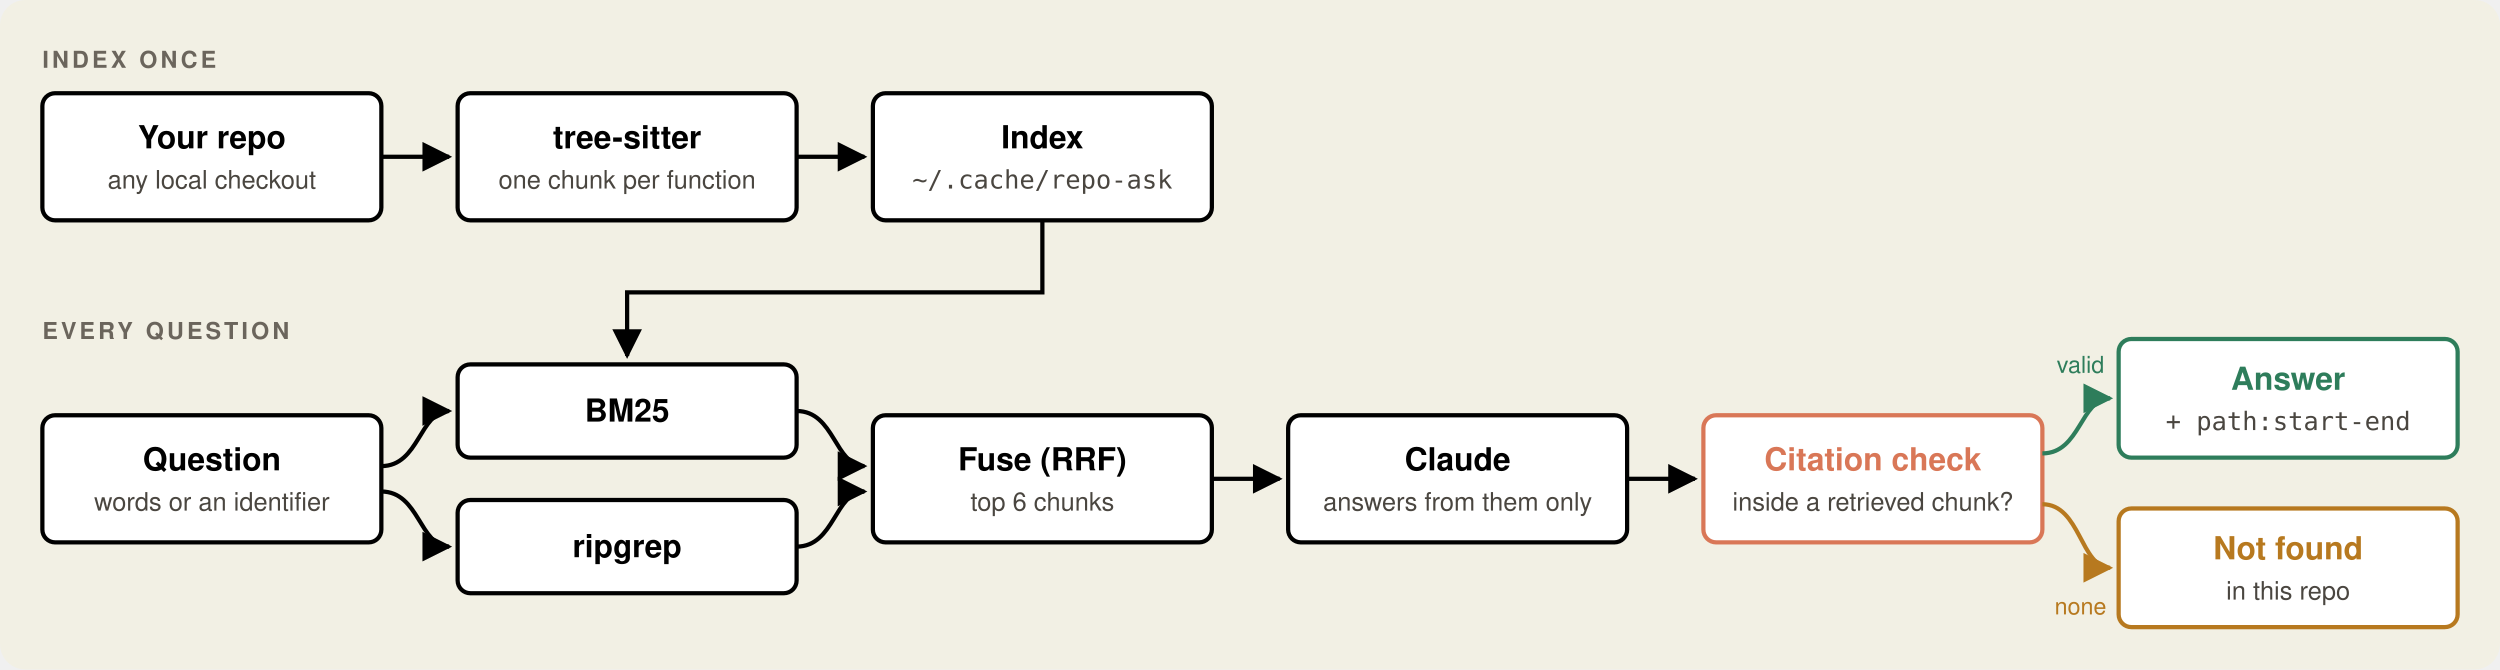
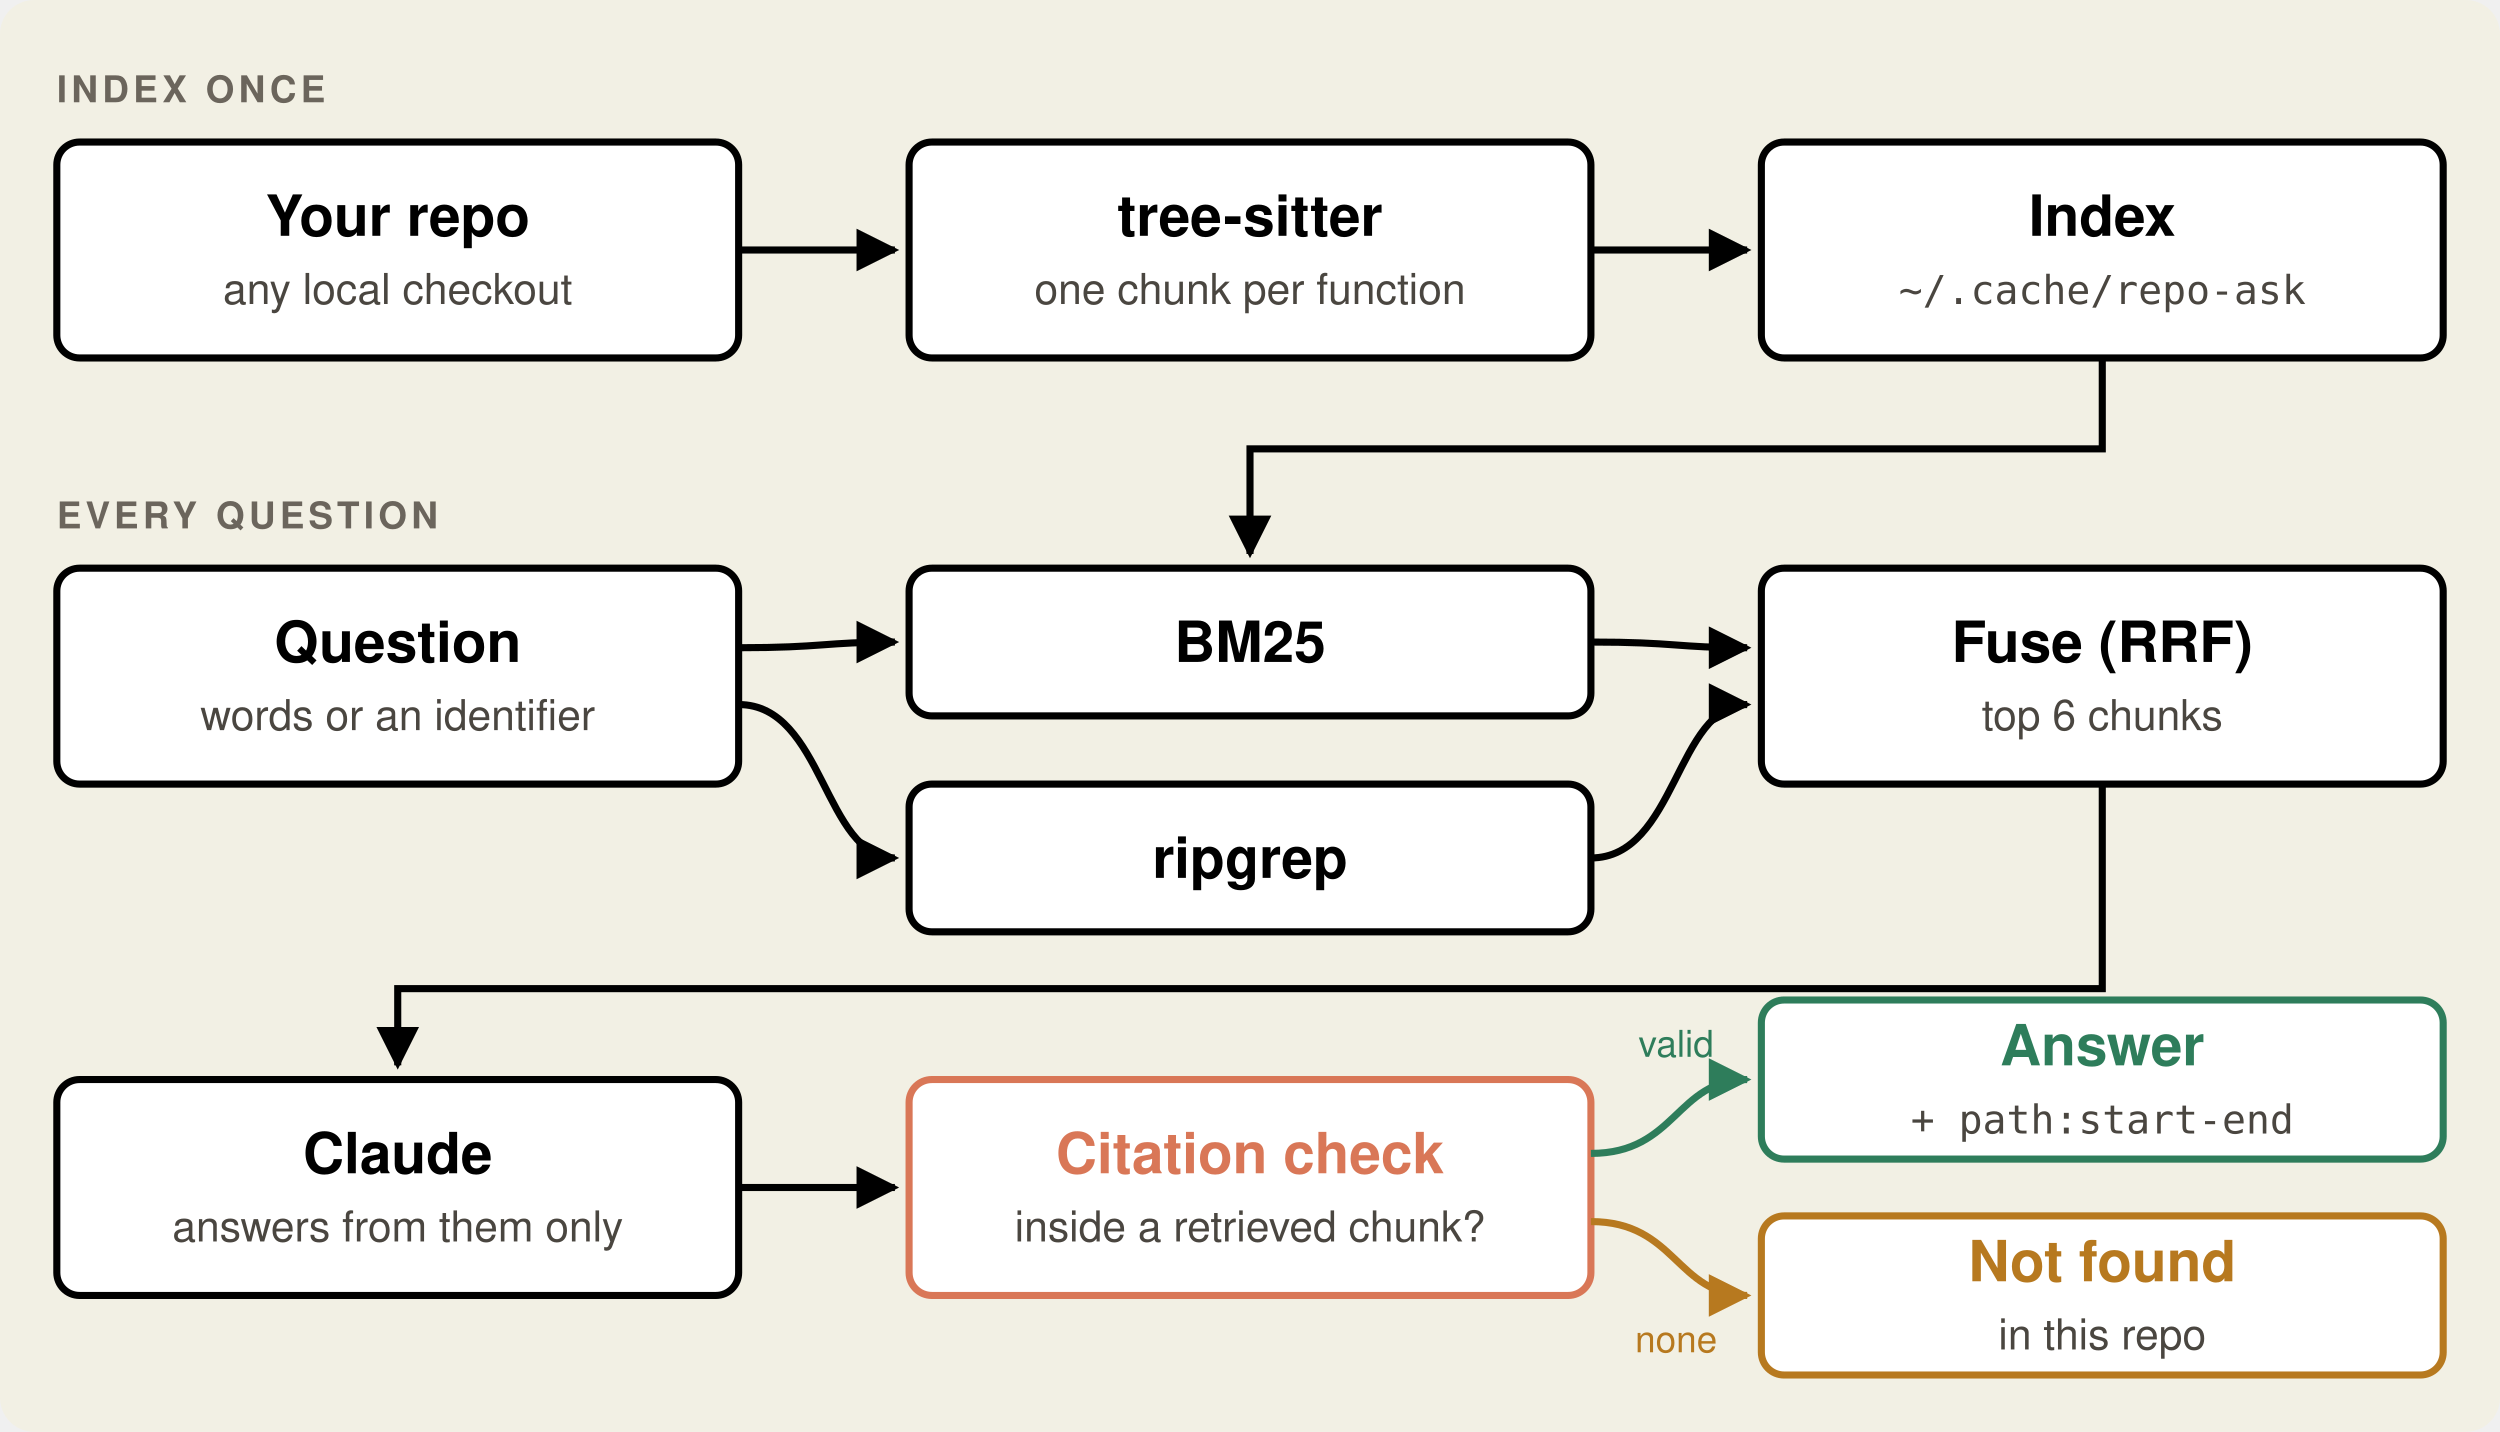
- <svg xmlns="http://www.w3.org/2000/svg" viewBox="0 0 1180 316" width="1180" height="316">
+ <svg xmlns="http://www.w3.org/2000/svg" viewBox="0 0 880 504" width="880" height="504">
  <defs>
-     <marker id="m000" viewBox="0 0 10 10" refX="9" refY="5" markerWidth="7" markerHeight="7" orient="auto-start-reverse">
+     <marker id="m000" viewBox="0 0 10 10" refX="9" refY="5" markerWidth="6" markerHeight="6" orient="auto-start-reverse">
      <path d="M0 0 L10 5 L0 10 z" fill="#000" />
    </marker>
-     <marker id="m2E7D5B" viewBox="0 0 10 10" refX="9" refY="5" markerWidth="7" markerHeight="7" orient="auto-start-reverse">
+     <marker id="m2E7D5B" viewBox="0 0 10 10" refX="9" refY="5" markerWidth="6" markerHeight="6" orient="auto-start-reverse">
      <path d="M0 0 L10 5 L0 10 z" fill="#2E7D5B" />
    </marker>
-     <marker id="mB7791F" viewBox="0 0 10 10" refX="9" refY="5" markerWidth="7" markerHeight="7" orient="auto-start-reverse">
+     <marker id="mB7791F" viewBox="0 0 10 10" refX="9" refY="5" markerWidth="6" markerHeight="6" orient="auto-start-reverse">
      <path d="M0 0 L10 5 L0 10 z" fill="#B7791F" />
    </marker>
  </defs>
-   <rect width="1180" height="316" rx="12" fill="#F2F0E4" />
-   <text x="20" y="32" text-anchor="start" font-family="-apple-system, BlinkMacSystemFont, 'Segoe UI', Helvetica, Arial, sans-serif" font-size="11" font-weight="700" letter-spacing="1.5" fill="#6B655C">INDEX ONCE</text>
-   <rect x="20" y="44" width="160" height="60" rx="6" fill="#FFFFFF" stroke="#000" stroke-width="2" />
-   <text x="100.0" y="70.0" text-anchor="middle" font-family="-apple-system, BlinkMacSystemFont, 'Segoe UI', Helvetica, Arial, sans-serif" font-size="15" font-weight="700" fill="#000">Your repo</text>
-   <text x="100.0" y="89.0" text-anchor="middle" font-family="-apple-system, BlinkMacSystemFont, 'Segoe UI', Helvetica, Arial, sans-serif" font-size="12" fill="#4A4640">any local checkout</text>
-   <rect x="216" y="44" width="160" height="60" rx="6" fill="#FFFFFF" stroke="#000" stroke-width="2" />
-   <text x="296.0" y="70.0" text-anchor="middle" font-family="-apple-system, BlinkMacSystemFont, 'Segoe UI', Helvetica, Arial, sans-serif" font-size="15" font-weight="700" fill="#000">tree-sitter</text>
-   <text x="296.0" y="89.0" text-anchor="middle" font-family="-apple-system, BlinkMacSystemFont, 'Segoe UI', Helvetica, Arial, sans-serif" font-size="12" fill="#4A4640">one chunk per function</text>
-   <rect x="412" y="44" width="160" height="60" rx="6" fill="#FFFFFF" stroke="#000" stroke-width="2" />
-   <text x="492.0" y="70.0" text-anchor="middle" font-family="-apple-system, BlinkMacSystemFont, 'Segoe UI', Helvetica, Arial, sans-serif" font-size="15" font-weight="700" fill="#000">Index</text>
-   <text x="492.0" y="89.0" text-anchor="middle" font-family="ui-monospace, SFMono-Regular, Menlo, Consolas, monospace" font-size="12" fill="#4A4640">~/.cache/repo-ask</text>
-   <path d="M180 74 H212" fill="none" stroke="#000" stroke-width="2" marker-end="url(#m000)" />
-   <path d="M376 74 H408" fill="none" stroke="#000" stroke-width="2" marker-end="url(#m000)" />
-   <text x="20" y="160" text-anchor="start" font-family="-apple-system, BlinkMacSystemFont, 'Segoe UI', Helvetica, Arial, sans-serif" font-size="11" font-weight="700" letter-spacing="1.5" fill="#6B655C">EVERY QUESTION</text>
-   <rect x="20" y="196" width="160" height="60" rx="6" fill="#FFFFFF" stroke="#000" stroke-width="2" />
-   <text x="100.0" y="222.0" text-anchor="middle" font-family="-apple-system, BlinkMacSystemFont, 'Segoe UI', Helvetica, Arial, sans-serif" font-size="15" font-weight="700" fill="#000">Question</text>
-   <text x="100.0" y="241.0" text-anchor="middle" font-family="-apple-system, BlinkMacSystemFont, 'Segoe UI', Helvetica, Arial, sans-serif" font-size="12" fill="#4A4640">words or an identifier</text>
-   <rect x="216" y="172" width="160" height="44" rx="6" fill="#FFFFFF" stroke="#000" stroke-width="2" />
-   <text x="296.0" y="199.0" text-anchor="middle" font-family="-apple-system, BlinkMacSystemFont, 'Segoe UI', Helvetica, Arial, sans-serif" font-size="15" font-weight="700" fill="#000">BM25</text>
-   <rect x="216" y="236" width="160" height="44" rx="6" fill="#FFFFFF" stroke="#000" stroke-width="2" />
-   <text x="296.0" y="263.0" text-anchor="middle" font-family="-apple-system, BlinkMacSystemFont, 'Segoe UI', Helvetica, Arial, sans-serif" font-size="15" font-weight="700" fill="#000">ripgrep</text>
-   <rect x="412" y="196" width="160" height="60" rx="6" fill="#FFFFFF" stroke="#000" stroke-width="2" />
-   <text x="492.0" y="222.0" text-anchor="middle" font-family="-apple-system, BlinkMacSystemFont, 'Segoe UI', Helvetica, Arial, sans-serif" font-size="15" font-weight="700" fill="#000">Fuse (RRF)</text>
-   <text x="492.0" y="241.0" text-anchor="middle" font-family="-apple-system, BlinkMacSystemFont, 'Segoe UI', Helvetica, Arial, sans-serif" font-size="12" fill="#4A4640">top 6 chunks</text>
-   <rect x="608" y="196" width="160" height="60" rx="6" fill="#FFFFFF" stroke="#000" stroke-width="2" />
-   <text x="688.0" y="222.0" text-anchor="middle" font-family="-apple-system, BlinkMacSystemFont, 'Segoe UI', Helvetica, Arial, sans-serif" font-size="15" font-weight="700" fill="#000">Claude</text>
-   <text x="688.0" y="241.0" text-anchor="middle" font-family="-apple-system, BlinkMacSystemFont, 'Segoe UI', Helvetica, Arial, sans-serif" font-size="12" fill="#4A4640">answers from them only</text>
-   <rect x="804" y="196" width="160" height="60" rx="6" fill="#FFFFFF" stroke="#D97757" stroke-width="2" />
-   <text x="884.0" y="222.0" text-anchor="middle" font-family="-apple-system, BlinkMacSystemFont, 'Segoe UI', Helvetica, Arial, sans-serif" font-size="15" font-weight="700" fill="#D97757">Citation check</text>
-   <text x="884.0" y="241.0" text-anchor="middle" font-family="-apple-system, BlinkMacSystemFont, 'Segoe UI', Helvetica, Arial, sans-serif" font-size="12" fill="#4A4640">inside a retrieved chunk?</text>
-   <rect x="1000" y="160" width="160" height="56" rx="6" fill="#FFFFFF" stroke="#2E7D5B" stroke-width="2" />
-   <text x="1080.0" y="184.0" text-anchor="middle" font-family="-apple-system, BlinkMacSystemFont, 'Segoe UI', Helvetica, Arial, sans-serif" font-size="15" font-weight="700" fill="#2E7D5B">Answer</text>
-   <text x="1080.0" y="203.0" text-anchor="middle" font-family="ui-monospace, SFMono-Regular, Menlo, Consolas, monospace" font-size="12" fill="#4A4640">+ path:start-end</text>
-   <rect x="1000" y="240" width="160" height="56" rx="6" fill="#FFFFFF" stroke="#B7791F" stroke-width="2" />
-   <text x="1080.0" y="264.0" text-anchor="middle" font-family="-apple-system, BlinkMacSystemFont, 'Segoe UI', Helvetica, Arial, sans-serif" font-size="15" font-weight="700" fill="#B7791F">Not found</text>
-   <text x="1080.0" y="283.0" text-anchor="middle" font-family="-apple-system, BlinkMacSystemFont, 'Segoe UI', Helvetica, Arial, sans-serif" font-size="12" fill="#4A4640">in this repo</text>
-   <path d="M180 220 C198.0 220 198.0 194 212 194" fill="none" stroke="#000" stroke-width="2" marker-end="url(#m000)" />
-   <path d="M180 232 C198.0 232 198.0 258 212 258" fill="none" stroke="#000" stroke-width="2" marker-end="url(#m000)" />
-   <path d="M376 194 C394.0 194 394.0 220 408 220" fill="none" stroke="#000" stroke-width="2" marker-end="url(#m000)" />
-   <path d="M376 258 C394.0 258 394.0 232 408 232" fill="none" stroke="#000" stroke-width="2" marker-end="url(#m000)" />
-   <path d="M492.0 104 V138 H296.0 V168" fill="none" stroke="#000" stroke-width="2" marker-end="url(#m000)" />
-   <path d="M572 226 H604" fill="none" stroke="#000" stroke-width="2" marker-end="url(#m000)" />
-   <path d="M768 226 H800" fill="none" stroke="#000" stroke-width="2" marker-end="url(#m000)" />
-   <path d="M964 214 C982.0 214 982.0 188 996 188" fill="none" stroke="#2E7D5B" stroke-width="2" marker-end="url(#m2E7D5B)" />
-   <path d="M964 238 C982.0 238 982.0 268 996 268" fill="none" stroke="#B7791F" stroke-width="2" marker-end="url(#mB7791F)" />
-   <text x="982.0" y="176" text-anchor="middle" font-family="-apple-system, BlinkMacSystemFont, 'Segoe UI', Helvetica, Arial, sans-serif" font-size="11" letter-spacing="0" fill="#2E7D5B">valid</text>
-   <text x="982.0" y="290" text-anchor="middle" font-family="-apple-system, BlinkMacSystemFont, 'Segoe UI', Helvetica, Arial, sans-serif" font-size="11" letter-spacing="0" fill="#B7791F">none</text>
+   <rect width="880" height="504" rx="12" fill="#F2F0E4" />
+   <text x="20" y="36" text-anchor="start" font-family="-apple-system, BlinkMacSystemFont, 'Segoe UI', Helvetica, Arial, sans-serif" font-size="13" font-weight="700" letter-spacing="1.5" fill="#6B655C">INDEX ONCE</text>
+   <rect x="20" y="50" width="240" height="76" rx="8" fill="#FFFFFF" stroke="#000" stroke-width="2.5" />
+   <text x="140.0" y="83.0" text-anchor="middle" font-family="-apple-system, BlinkMacSystemFont, 'Segoe UI', Helvetica, Arial, sans-serif" font-size="20" font-weight="700" fill="#000">Your repo</text>
+   <text x="140.0" y="107.0" text-anchor="middle" font-family="-apple-system, BlinkMacSystemFont, 'Segoe UI', Helvetica, Arial, sans-serif" font-size="15" fill="#4A4640">any local checkout</text>
+   <rect x="320" y="50" width="240" height="76" rx="8" fill="#FFFFFF" stroke="#000" stroke-width="2.5" />
+   <text x="440.0" y="83.0" text-anchor="middle" font-family="-apple-system, BlinkMacSystemFont, 'Segoe UI', Helvetica, Arial, sans-serif" font-size="20" font-weight="700" fill="#000">tree-sitter</text>
+   <text x="440.0" y="107.0" text-anchor="middle" font-family="-apple-system, BlinkMacSystemFont, 'Segoe UI', Helvetica, Arial, sans-serif" font-size="15" fill="#4A4640">one chunk per function</text>
+   <rect x="620" y="50" width="240" height="76" rx="8" fill="#FFFFFF" stroke="#000" stroke-width="2.5" />
+   <text x="740.0" y="83.0" text-anchor="middle" font-family="-apple-system, BlinkMacSystemFont, 'Segoe UI', Helvetica, Arial, sans-serif" font-size="20" font-weight="700" fill="#000">Index</text>
+   <text x="740.0" y="107.0" text-anchor="middle" font-family="ui-monospace, SFMono-Regular, Menlo, Consolas, monospace" font-size="14" fill="#4A4640">~/.cache/repo-ask</text>
+   <path d="M260 88 H315" fill="none" stroke="#000" stroke-width="2.5" marker-end="url(#m000)" />
+   <path d="M560 88 H615" fill="none" stroke="#000" stroke-width="2.5" marker-end="url(#m000)" />
+   <text x="20" y="186" text-anchor="start" font-family="-apple-system, BlinkMacSystemFont, 'Segoe UI', Helvetica, Arial, sans-serif" font-size="13" font-weight="700" letter-spacing="1.5" fill="#6B655C">EVERY QUESTION</text>
+   <rect x="20" y="200" width="240" height="76" rx="8" fill="#FFFFFF" stroke="#000" stroke-width="2.5" />
+   <text x="140.0" y="233.0" text-anchor="middle" font-family="-apple-system, BlinkMacSystemFont, 'Segoe UI', Helvetica, Arial, sans-serif" font-size="20" font-weight="700" fill="#000">Question</text>
+   <text x="140.0" y="257.0" text-anchor="middle" font-family="-apple-system, BlinkMacSystemFont, 'Segoe UI', Helvetica, Arial, sans-serif" font-size="15" fill="#4A4640">words or an identifier</text>
+   <rect x="320" y="200" width="240" height="52" rx="8" fill="#FFFFFF" stroke="#000" stroke-width="2.5" />
+   <text x="440.0" y="233.0" text-anchor="middle" font-family="-apple-system, BlinkMacSystemFont, 'Segoe UI', Helvetica, Arial, sans-serif" font-size="20" font-weight="700" fill="#000">BM25</text>
+   <rect x="320" y="276" width="240" height="52" rx="8" fill="#FFFFFF" stroke="#000" stroke-width="2.5" />
+   <text x="440.0" y="309.0" text-anchor="middle" font-family="-apple-system, BlinkMacSystemFont, 'Segoe UI', Helvetica, Arial, sans-serif" font-size="20" font-weight="700" fill="#000">ripgrep</text>
+   <rect x="620" y="200" width="240" height="76" rx="8" fill="#FFFFFF" stroke="#000" stroke-width="2.5" />
+   <text x="740.0" y="233.0" text-anchor="middle" font-family="-apple-system, BlinkMacSystemFont, 'Segoe UI', Helvetica, Arial, sans-serif" font-size="20" font-weight="700" fill="#000">Fuse (RRF)</text>
+   <text x="740.0" y="257.0" text-anchor="middle" font-family="-apple-system, BlinkMacSystemFont, 'Segoe UI', Helvetica, Arial, sans-serif" font-size="15" fill="#4A4640">top 6 chunks</text>
+   <path d="M260 228 C290.0 228 290.0 226 315 226" fill="none" stroke="#000" stroke-width="2.5" marker-end="url(#m000)" />
+   <path d="M260 248 C290.0 248 290.0 302 315 302" fill="none" stroke="#000" stroke-width="2.5" marker-end="url(#m000)" />
+   <path d="M560 226 C590.0 226 590.0 228 615 228" fill="none" stroke="#000" stroke-width="2.5" marker-end="url(#m000)" />
+   <path d="M560 302 C590.0 302 590.0 248 615 248" fill="none" stroke="#000" stroke-width="2.5" marker-end="url(#m000)" />
+   <path d="M740.0 126 V158 H440.0 V195" fill="none" stroke="#000" stroke-width="2.5" marker-end="url(#m000)" />
+   <rect x="20" y="380" width="240" height="76" rx="8" fill="#FFFFFF" stroke="#000" stroke-width="2.5" />
+   <text x="140.0" y="413.0" text-anchor="middle" font-family="-apple-system, BlinkMacSystemFont, 'Segoe UI', Helvetica, Arial, sans-serif" font-size="20" font-weight="700" fill="#000">Claude</text>
+   <text x="140.0" y="437.0" text-anchor="middle" font-family="-apple-system, BlinkMacSystemFont, 'Segoe UI', Helvetica, Arial, sans-serif" font-size="15" fill="#4A4640">answers from them only</text>
+   <rect x="320" y="380" width="240" height="76" rx="8" fill="#FFFFFF" stroke="#D97757" stroke-width="2.5" />
+   <text x="440.0" y="413.0" text-anchor="middle" font-family="-apple-system, BlinkMacSystemFont, 'Segoe UI', Helvetica, Arial, sans-serif" font-size="20" font-weight="700" fill="#D97757">Citation check</text>
+   <text x="440.0" y="437.0" text-anchor="middle" font-family="-apple-system, BlinkMacSystemFont, 'Segoe UI', Helvetica, Arial, sans-serif" font-size="15" fill="#4A4640">inside a retrieved chunk?</text>
+   <rect x="620" y="352" width="240" height="56" rx="8" fill="#FFFFFF" stroke="#2E7D5B" stroke-width="2.5" />
+   <text x="740.0" y="375.0" text-anchor="middle" font-family="-apple-system, BlinkMacSystemFont, 'Segoe UI', Helvetica, Arial, sans-serif" font-size="20" font-weight="700" fill="#2E7D5B">Answer</text>
+   <text x="740.0" y="399.0" text-anchor="middle" font-family="ui-monospace, SFMono-Regular, Menlo, Consolas, monospace" font-size="14" fill="#4A4640">+ path:start-end</text>
+   <rect x="620" y="428" width="240" height="56" rx="8" fill="#FFFFFF" stroke="#B7791F" stroke-width="2.5" />
+   <text x="740.0" y="451.0" text-anchor="middle" font-family="-apple-system, BlinkMacSystemFont, 'Segoe UI', Helvetica, Arial, sans-serif" font-size="20" font-weight="700" fill="#B7791F">Not found</text>
+   <text x="740.0" y="475.0" text-anchor="middle" font-family="-apple-system, BlinkMacSystemFont, 'Segoe UI', Helvetica, Arial, sans-serif" font-size="15" fill="#4A4640">in this repo</text>
+   <path d="M740.0 276 V348 H140.0 V375" fill="none" stroke="#000" stroke-width="2.5" marker-end="url(#m000)" />
+   <path d="M260 418 H315" fill="none" stroke="#000" stroke-width="2.5" marker-end="url(#m000)" />
+   <path d="M560 406 C590.0 406 590.0 380 615 380" fill="none" stroke="#2E7D5B" stroke-width="2.5" marker-end="url(#m2E7D5B)" />
+   <path d="M560 430 C590.0 430 590.0 456 615 456" fill="none" stroke="#B7791F" stroke-width="2.5" marker-end="url(#mB7791F)" />
+   <text x="590.0" y="372" text-anchor="middle" font-family="-apple-system, BlinkMacSystemFont, 'Segoe UI', Helvetica, Arial, sans-serif" font-size="13" letter-spacing="0" fill="#2E7D5B">valid</text>
+   <text x="590.0" y="476" text-anchor="middle" font-family="-apple-system, BlinkMacSystemFont, 'Segoe UI', Helvetica, Arial, sans-serif" font-size="13" letter-spacing="0" fill="#B7791F">none</text>
</svg>
